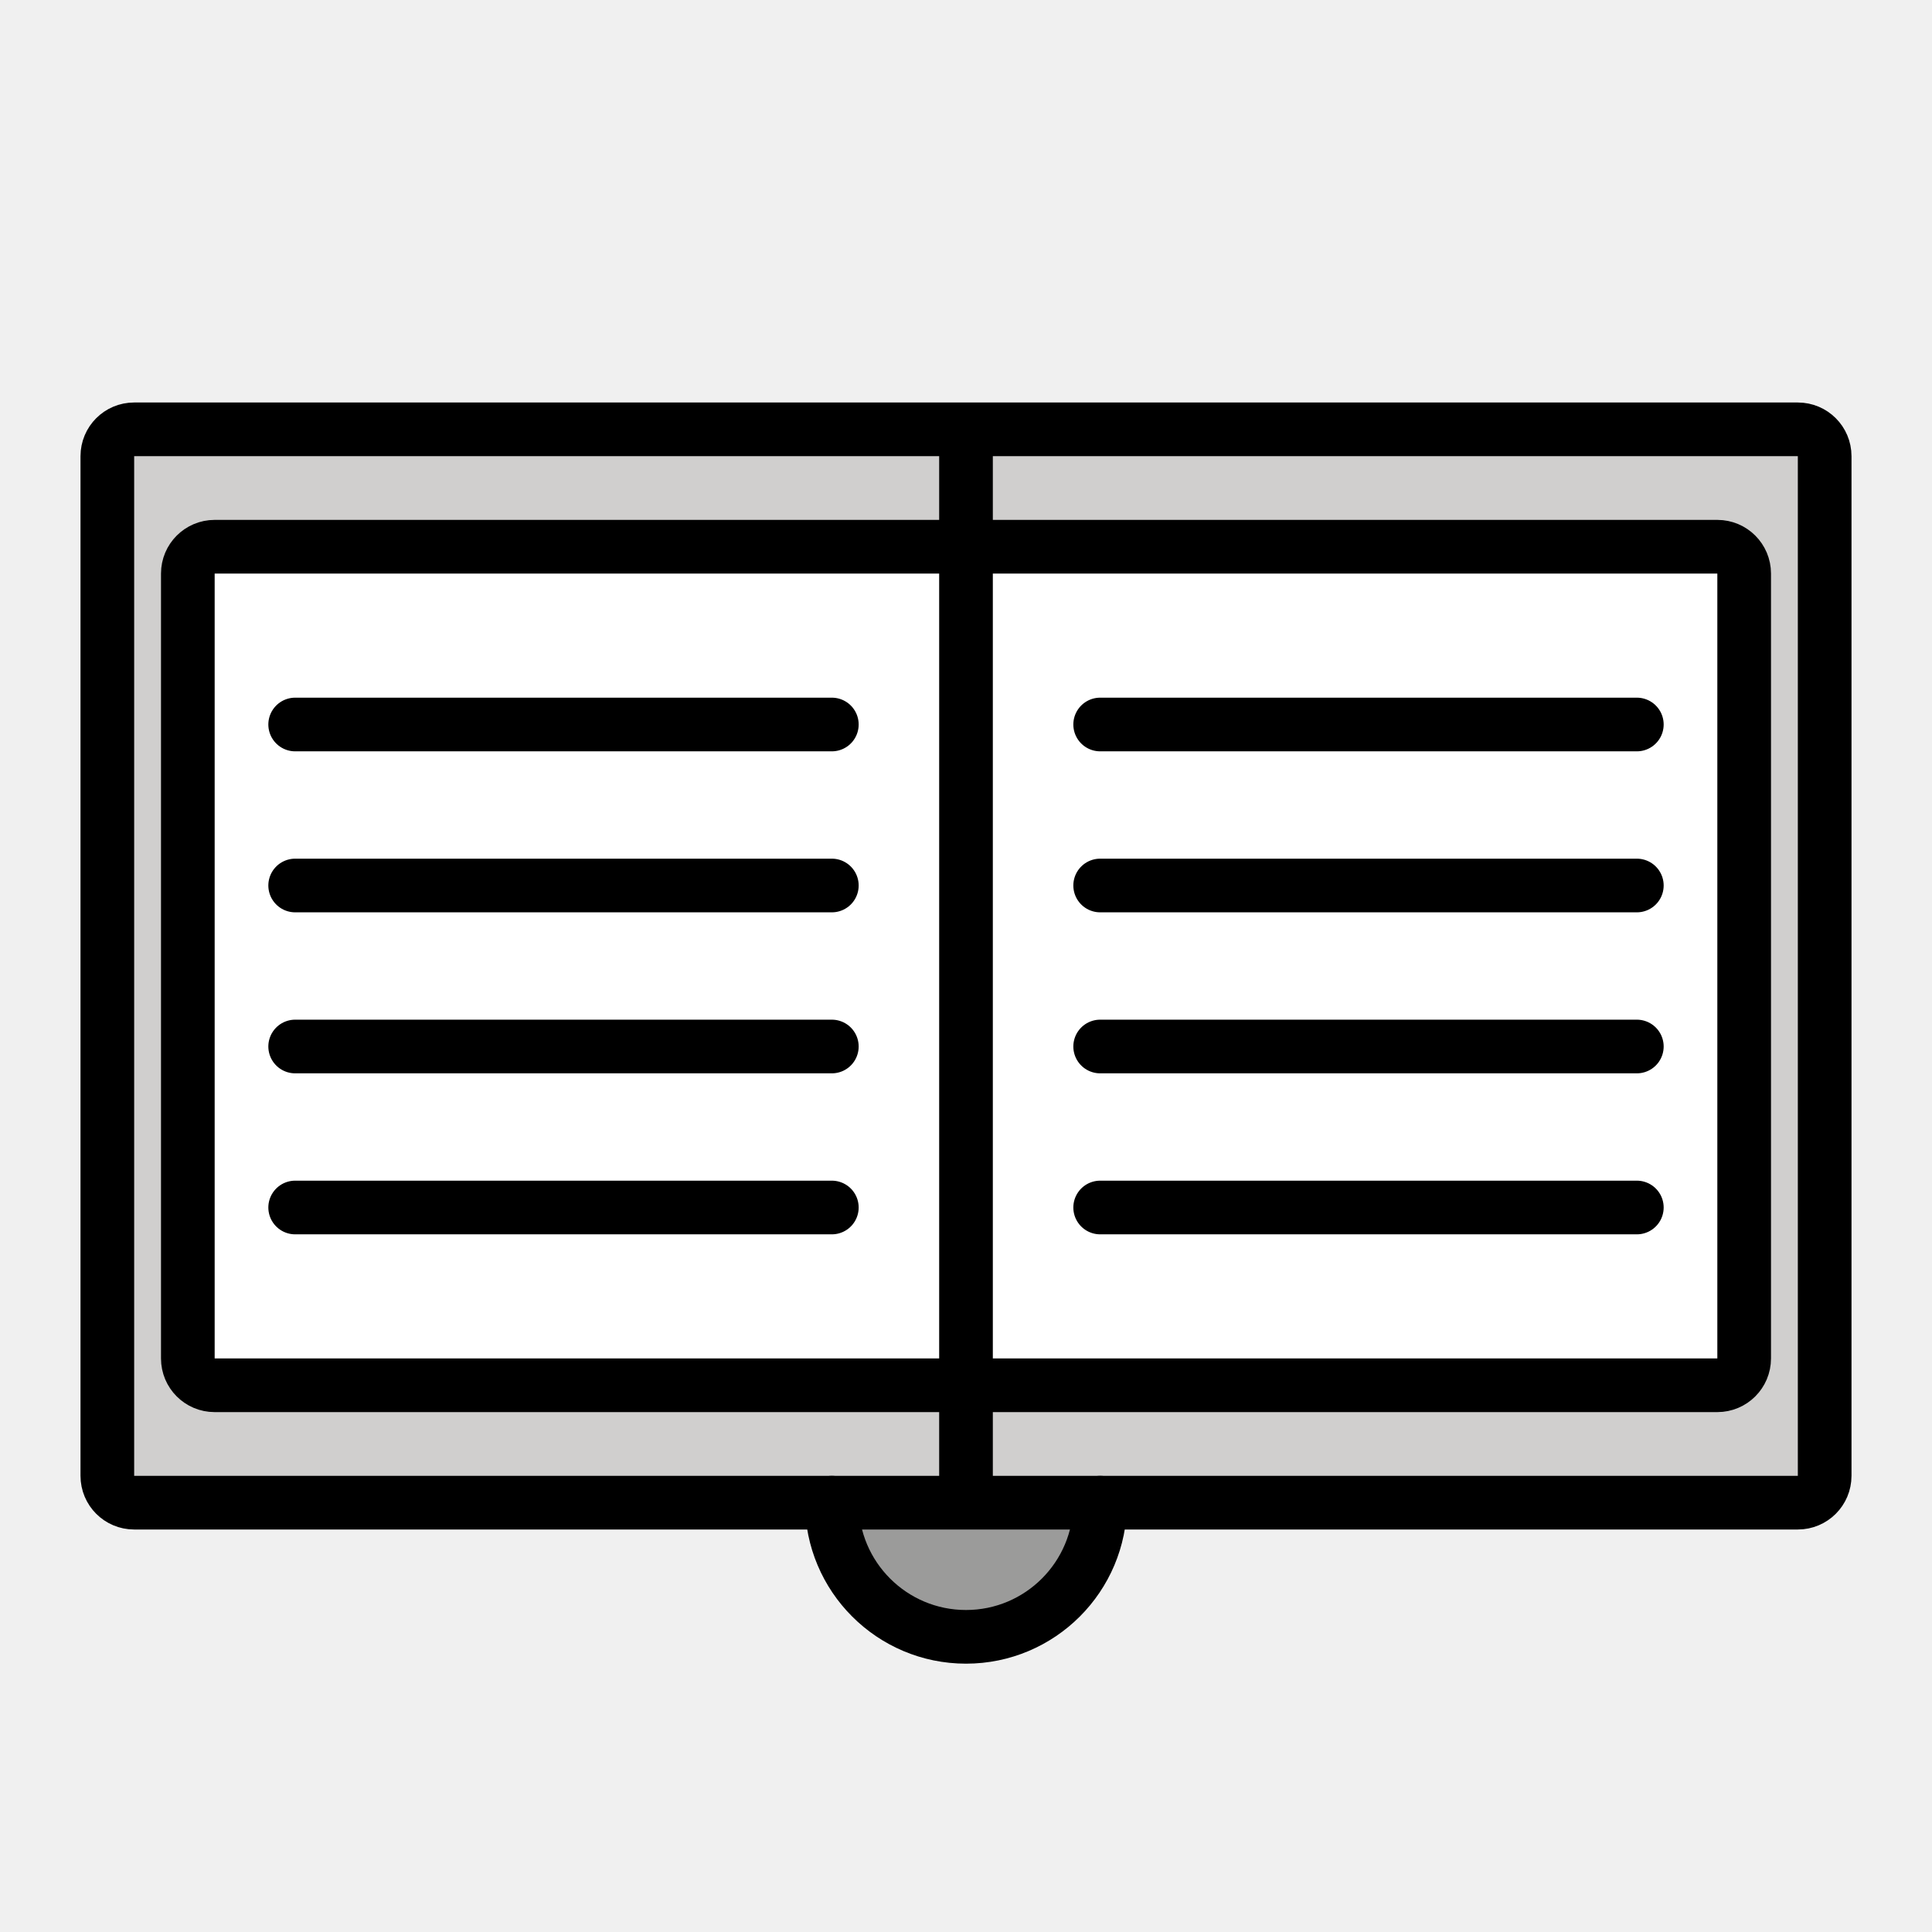
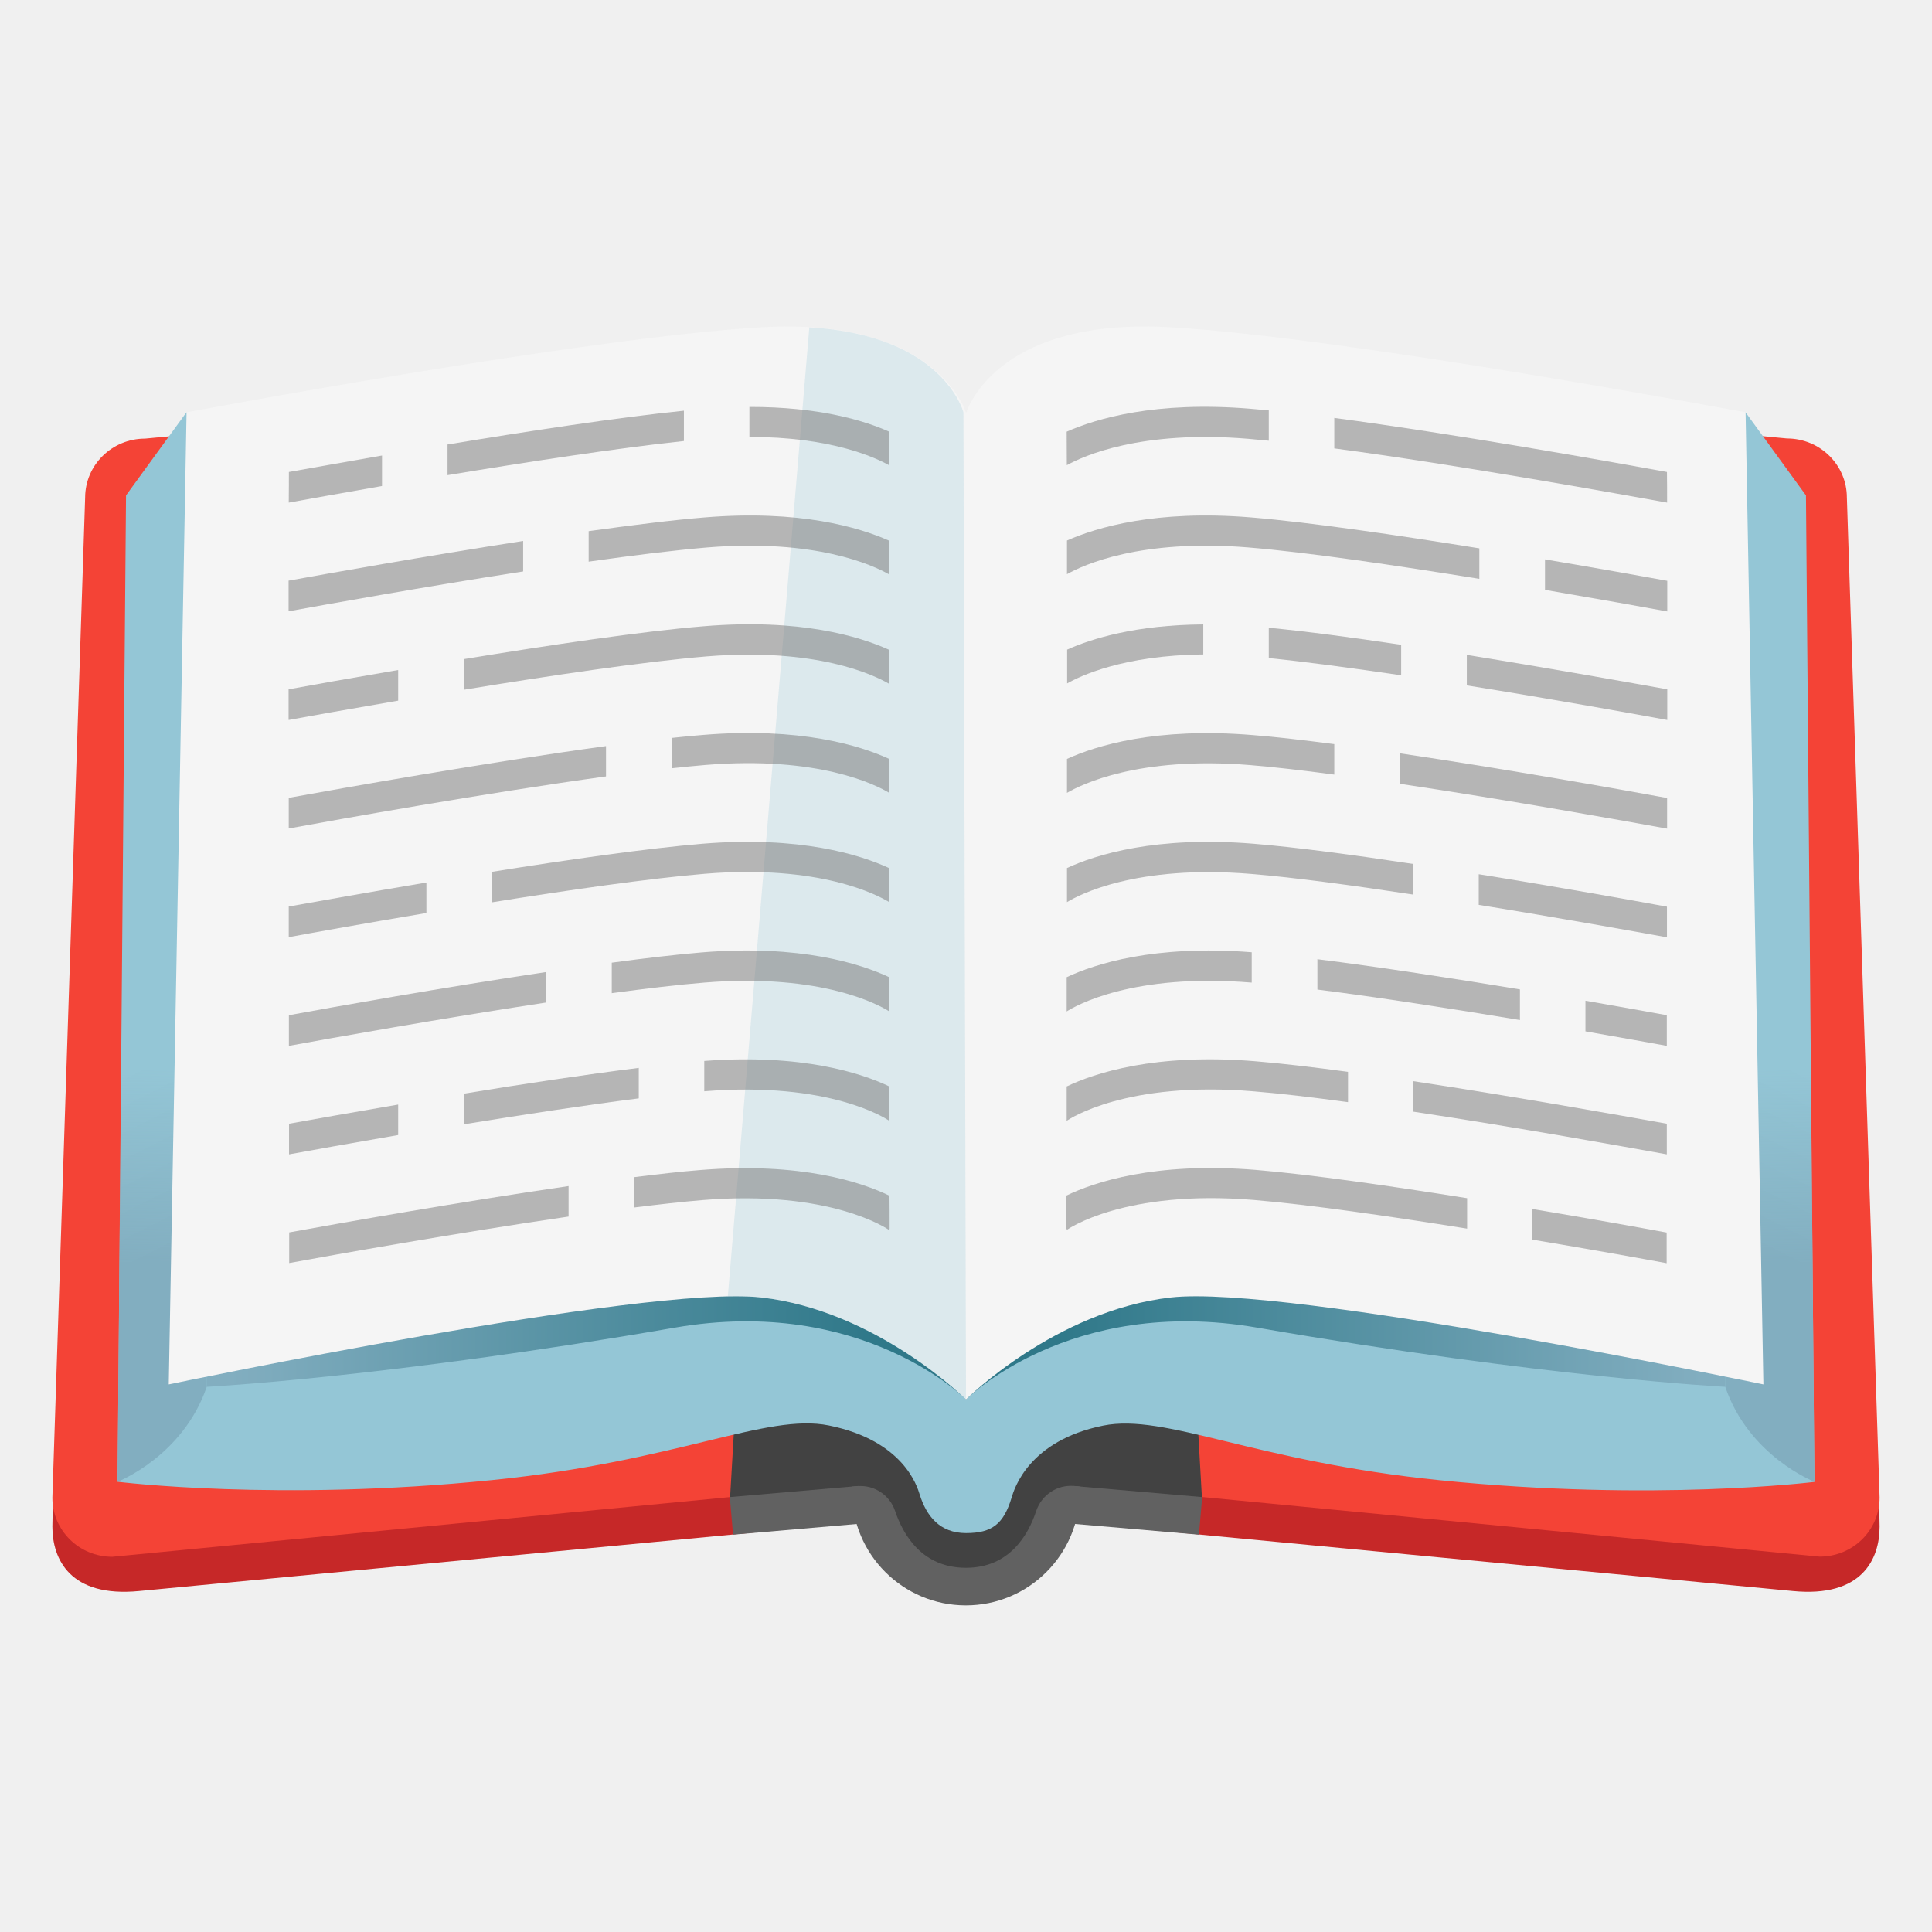
- <svg xmlns="http://www.w3.org/2000/svg" id="emoji" viewBox="0 0 72 72">
-   <g id="color">
-     <path fill="#9b9b9a" stroke="none" stroke-linecap="round" stroke-linejoin="round" stroke-miterlimit="10" stroke-width="2" d="M41,56c0,2.761-2.239,5-5,5s-5-2.239-5-5" />
-     <path fill="#d0cfce" stroke="none" stroke-linecap="round" stroke-linejoin="round" stroke-miterlimit="10" stroke-width="2" d="M67.001,56H4.998C4.447,56,4,55.553,4,55.002v-38.003C4,16.447,4.447,16,4.998,16h62.003C67.553,16,68,16.447,68,16.998 v38.003C68,55.553,67.553,56,67.001,56z" />
-     <path fill="#FFFFFF" stroke="none" stroke-linecap="round" stroke-linejoin="round" stroke-miterlimit="10" stroke-width="2" d="M64.001,51.625H7.998C7.447,51.625,7,51.178,7,50.627v-29.253c0-0.551,0.447-0.999,0.999-0.999h56.003 C64.553,20.375,65,20.822,65,21.373v29.253C65,51.178,64.553,51.625,64.001,51.625z" />
-   </g>
-   <g id="hair" />
-   <g id="skin" />
-   <g id="skin-shadow" />
-   <g id="line">
-     <path fill="none" stroke="#000000" stroke-linecap="round" stroke-linejoin="round" stroke-miterlimit="10" stroke-width="2" d="M41,56c0,2.761-2.239,5-5,5s-5-2.239-5-5" />
-     <path fill="none" stroke="#000000" stroke-linecap="round" stroke-linejoin="round" stroke-miterlimit="10" stroke-width="2" d="M67.001,56H4.998C4.447,56,4,55.553,4,55.002v-38.003C4,16.447,4.447,16,4.998,16h62.003C67.553,16,68,16.447,68,16.998 v38.003C68,55.553,67.553,56,67.001,56z" />
-     <path fill="none" stroke="#000000" stroke-linecap="round" stroke-linejoin="round" stroke-miterlimit="10" stroke-width="2" d="M64.001,51.625H7.998C7.447,51.625,7,51.178,7,50.627v-29.253c0-0.551,0.447-0.999,0.999-0.999h56.003 C64.553,20.375,65,20.822,65,21.373v29.253C65,51.178,64.553,51.625,64.001,51.625z" />
-     <line x1="36" x2="36" y1="17" y2="55" fill="none" stroke="#000000" stroke-linecap="round" stroke-linejoin="round" stroke-miterlimit="10" stroke-width="2" />
-     <line x1="11" x2="31" y1="27" y2="27" fill="none" stroke="#000000" stroke-linecap="round" stroke-linejoin="round" stroke-miterlimit="10" stroke-width="2" />
-     <line x1="11" x2="31" y1="33" y2="33" fill="none" stroke="#000000" stroke-linecap="round" stroke-linejoin="round" stroke-miterlimit="10" stroke-width="2" />
-     <line x1="11" x2="31" y1="39" y2="39" fill="none" stroke="#000000" stroke-linecap="round" stroke-linejoin="round" stroke-miterlimit="10" stroke-width="2" />
-     <line x1="11" x2="31" y1="45" y2="45" fill="none" stroke="#000000" stroke-linecap="round" stroke-linejoin="round" stroke-miterlimit="10" stroke-width="2" />
-     <line x1="41" x2="61" y1="27" y2="27" fill="none" stroke="#000000" stroke-linecap="round" stroke-linejoin="round" stroke-miterlimit="10" stroke-width="2" />
-     <line x1="41" x2="61" y1="33" y2="33" fill="none" stroke="#000000" stroke-linecap="round" stroke-linejoin="round" stroke-miterlimit="10" stroke-width="2" />
-     <line x1="41" x2="61" y1="39" y2="39" fill="none" stroke="#000000" stroke-linecap="round" stroke-linejoin="round" stroke-miterlimit="10" stroke-width="2" />
-     <line x1="41" x2="61" y1="45" y2="45" fill="none" stroke="#000000" stroke-linecap="round" stroke-linejoin="round" stroke-miterlimit="10" stroke-width="2" />
+ <svg xmlns="http://www.w3.org/2000/svg" version="1.1" id="Layer_4" x="0px" y="0px" viewBox="0 0 128 128" style="enable-background:new 0 0 128 128;" xml:space="preserve">
+   <g>
+     <path style="fill:#C62828;" d="M70.24,100.79l48.55,4.62c4.57,0.44,5.74-2.11,5.74-4.27l-0.05-2.62L64.77,90.1   C64.77,93.09,67.2,100.79,70.24,100.79z" />
+     <path style="fill:#F44336;" d="M72.01,98.51l7.64,0.67l40.91,3.95c2.2,0,3.97-1.75,3.97-3.91l-2.17-66.26   c0-2.16-1.78-3.91-3.97-3.91l-46.38-4.38c-3.04,0-5.51,2.43-5.51,5.42v63C66.5,96.08,68.96,98.51,72.01,98.51z" />
+     <path style="fill:#C62828;" d="M57.76,100.79l-48.55,4.62c-4.57,0.44-5.74-2.11-5.74-4.27l0.05-2.62l59.71-8.43   C63.23,93.09,60.8,100.79,57.76,100.79z" />
+     <path style="fill:#F44336;" d="M55.99,98.51l-7.58,0.67l-40.97,3.96c-2.2,0-3.97-1.75-3.97-3.91l2.17-66.26   c0-2.16,1.78-3.91,3.97-3.91l46.38-4.38c3.04,0,5.51,2.43,5.51,5.42v63C61.5,96.08,59.04,98.51,55.99,98.51z" />
+     <path style="fill:#424242;" d="M78.75,83.68H49.27l-0.9,15.53l9.2,0.86c0,0,1.97,4.92,6.43,4.92s6.43-4.92,6.43-4.92l9.2-0.86   L78.75,83.68z" />
+     <g>
+       <line style="fill:none;stroke:#616161;stroke-width:2.5;stroke-miterlimit:10;" x1="79.54" y1="100.43" x2="70.97" y2="99.69" />
+     </g>
+     <g>
+       <line style="fill:none;stroke:#616161;stroke-width:2.5;stroke-miterlimit:10;" x1="48.46" y1="100.43" x2="57.03" y2="99.69" />
+     </g>
+     <path style="fill:#94C6D6;" d="M119.65,32.82l-4-5.5L64,86.02l-51.65-58.7l-4,5.5L7.79,98.17c0,0,10.62,1.33,24.81-0.11   c12.36-1.25,18.18-4.45,22.31-3.62c4.96,1,5.86,4.05,6.02,4.57c0.45,1.44,1.34,2.56,3.07,2.56s2.5-0.6,3.03-2.38   c0.16-0.52,1.1-3.74,6.06-4.74c4.13-0.83,9.95,2.37,22.31,3.62c14.19,1.44,24.81,0.11,24.81,0.11L119.65,32.82z" />
+     <linearGradient id="SVGID_1_" gradientUnits="userSpaceOnUse" x1="50.885" y1="88.201" x2="50.638" y2="70.898" gradientTransform="matrix(-1 0 0 1 168.1284 0)">
+       <stop offset="0.267" style="stop-color:#82AEC0" />
+       <stop offset="1" style="stop-color:#82AEC0;stop-opacity:0" />
+     </linearGradient>
+     <path style="fill:url(#SVGID_1_);" d="M114.3,91.87l0.16-26.39h5.47l0.28,32.69C120.21,98.17,115.86,96.48,114.3,91.87z" />
+     <linearGradient id="SVGID_2_" gradientUnits="userSpaceOnUse" x1="98.211" y1="84.601" x2="55.4" y2="84.601" gradientTransform="matrix(-1 0 0 1 168.1284 0)">
+       <stop offset="0" style="stop-color:#2F7889" />
+       <stop offset="1" style="stop-color:#82AEC0" />
+     </linearGradient>
+     <path style="fill:url(#SVGID_2_);" d="M114.55,76.49l-0.25,15.39c0,0-11.96-0.62-31.01-3.92C70.83,85.8,64,92.72,64,92.72   l-0.11-16.23H114.55z" />
+     <linearGradient id="SVGID_3_" gradientUnits="userSpaceOnUse" x1="57.979" y1="84.601" x2="15.263" y2="84.601">
+       <stop offset="0" style="stop-color:#2F7889" />
+       <stop offset="1" style="stop-color:#82AEC0" />
+     </linearGradient>
+     <path style="fill:url(#SVGID_3_);" d="M13.45,76.49l0.25,15.39c0,0,11.96-0.62,31.01-3.92C57.17,85.8,64,92.72,64,92.72   l-0.11-16.23H13.45z" />
+     <linearGradient id="SVGID_4_" gradientUnits="userSpaceOnUse" x1="10.753" y1="88.201" x2="10.505" y2="70.898">
+       <stop offset="0.267" style="stop-color:#82AEC0" />
+       <stop offset="1" style="stop-color:#82AEC0;stop-opacity:0" />
+     </linearGradient>
+     <path style="fill:url(#SVGID_4_);" d="M13.7,91.87l-0.16-26.39H8.06L7.79,98.17C7.79,98.17,12.13,96.48,13.7,91.87z" />
+     <path style="fill:#F5F5F5;" d="M115.65,27.32c0,0-26.54-4.99-38.19-5.64c-10.96-0.61-13.21,4.97-13.43,5.64h-0.04   c-0.23-0.67-2.48-6.24-13.44-5.64c-11.65,0.65-38.19,5.64-38.19,5.64l-1.18,64.4c0,0,31.6-6.62,39.25-5.76S64,92.72,64,92.72   S64,92.71,64,92.71v0.01c0,0,5.93-5.9,13.58-6.76c7.65-0.86,39.25,5.76,39.25,5.76L115.65,27.32z" />
+     <path style="opacity:0.26;fill:#94C6D6;" d="M53.62,21.69l-5.4,64.2c0.85-0.02,1.6,0,2.2,0.07C58.06,86.81,64,92.72,64,92.72   l-0.17-65.4C63.83,27.32,62.53,22.2,53.62,21.69z" />
+     <g style="opacity:0.5;">
+       <path style="fill:#757575;" d="M25.31,30.18c-2.7,0.47-4.91,0.87-6.17,1.09c0,0.62,0,1.3-0.01,2.03c1.11-0.2,3.37-0.61,6.18-1.1    V30.18z" />
+       <g>
+         <path style="fill:#757575;" d="M49.65,26.96v1.99c5.33-0.01,8.28,1.33,9.25,1.87c0-0.83,0.01-1.57,0.01-2.22     C57.26,27.86,54.24,26.95,49.65,26.96z" />
+         <path style="fill:#757575;" d="M45.31,27.21c-4.33,0.44-10.36,1.36-15.66,2.24v2.03c5.26-0.87,11.3-1.8,15.66-2.26V27.21z" />
+       </g>
+       <g>
+         <path style="fill:#757575;" d="M34.66,35.84c-6.46,1-12.94,2.16-15.54,2.63c0,0.66,0,1.34,0,2.03c2.26-0.41,8.89-1.61,15.54-2.64     V35.84z" />
+         <path style="fill:#757575;" d="M46.69,34.28c-2.11,0.17-4.8,0.51-7.69,0.91v2.02c2.95-0.42,5.71-0.76,7.85-0.94     c7.18-0.59,10.97,1.17,12.03,1.77c0-0.77,0-1.51,0-2.23C56.92,34.94,52.99,33.76,46.69,34.28z" />
+       </g>
+       <g>
+         <path style="fill:#757575;" d="M26.38,44.39c-3.16,0.54-5.8,1.01-7.26,1.28c0,0.67,0,1.35,0,2.03c1.31-0.24,3.99-0.72,7.26-1.28     V44.39z" />
+         <path style="fill:#757575;" d="M58.88,43.04c-1.95-0.88-5.89-2.08-12.25-1.55c-4.07,0.33-10.3,1.26-15.91,2.18v2.03     c5.66-0.93,11.98-1.87,16.08-2.21c7.3-0.6,11.1,1.23,12.08,1.8C58.88,44.52,58.88,43.78,58.88,43.04z" />
+       </g>
+       <g>
+         <path style="fill:#757575;" d="M58.89,50.27c-1.93-0.88-5.89-2.11-12.3-1.58c-0.65,0.05-1.35,0.12-2.09,0.2v2.01     c0.81-0.09,1.56-0.16,2.26-0.22c7.44-0.61,11.24,1.3,12.14,1.84C58.89,51.77,58.89,51.02,58.89,50.27z" />
+         <path style="fill:#757575;" d="M40.15,49.43c-7.82,1.07-17.56,2.8-21.02,3.43c0,0.68,0,1.35,0,2.03     c3.05-0.56,13.02-2.35,21.02-3.45V49.43z" />
+       </g>
+       <g>
+         <path style="fill:#757575;" d="M28.25,58.47c-3.93,0.66-7.33,1.27-9.12,1.59c0,0.68,0,1.36,0,2.03c1.62-0.3,5.07-0.92,9.12-1.6     V58.47z" />
+         <path style="fill:#757575;" d="M58.9,57.51c-1.91-0.88-5.89-2.14-12.36-1.61c-3.6,0.3-8.88,1.05-13.94,1.86v2.02     c5.11-0.82,10.48-1.59,14.1-1.89c7.63-0.63,11.44,1.41,12.2,1.87C58.9,59.01,58.9,58.26,58.9,57.51z" />
+       </g>
+       <path style="fill:#757575;" d="M58.92,71.98c-1.82-0.87-5.76-2.18-12.26-1.69v2.01c8.29-0.67,12.05,1.81,12.26,1.96    C58.92,73.52,58.92,72.76,58.92,71.98z" />
+       <g>
+         <path style="fill:#757575;" d="M26.38,73.18c-3.08,0.53-5.7,0.99-7.23,1.27c0,0.7,0,1.37,0,2.03c1.41-0.26,4.05-0.73,7.23-1.28     V73.18z" />
+         <path style="fill:#757575;" d="M30.72,72.46v2.03c3.88-0.63,8.05-1.27,11.6-1.72v-2.02C38.79,71.19,34.62,71.82,30.72,72.46z" />
+       </g>
+       <g>
+         <path style="fill:#757575;" d="M37.67,78.58c-7.16,1.04-15.21,2.47-18.51,3.07c0,0.74,0,1.42,0,2.03     c2.99-0.55,11.19-2.01,18.51-3.08V78.58z" />
+         <path style="fill:#757575;" d="M58.93,79.22c-1.81-0.88-5.84-2.25-12.56-1.7c-1.27,0.1-2.75,0.27-4.36,0.47V80     c1.67-0.21,3.21-0.38,4.52-0.49c8.56-0.71,12.32,1.95,12.36,1.97l0.05-0.06C58.94,80.73,58.94,80,58.93,79.22z" />
+       </g>
+       <g>
+         <path style="fill:#757575;" d="M36.18,64.4c-6.82,1.02-14.05,2.31-17.04,2.86c0,0.69,0,1.36,0,2.03     c2.68-0.49,10.05-1.81,17.04-2.87V64.4z" />
+         <path style="fill:#757575;" d="M58.91,64.74c-1.88-0.88-5.87-2.18-12.43-1.64c-1.68,0.14-3.73,0.38-5.95,0.68v2.02     c2.29-0.31,4.4-0.56,6.12-0.7c7.88-0.65,11.69,1.54,12.27,1.91C58.91,66.27,58.91,65.51,58.91,64.74z" />
+       </g>
+     </g>
+     <g style="opacity:0.5;">
+       <g>
+         <path style="fill:#757575;" d="M88.41,29.71c8.28,1.1,19.1,3.06,22.04,3.59c0-0.74,0-1.41-0.01-2.03     c-3.44-0.63-13.97-2.51-22.04-3.58V29.71z" />
+         <path style="fill:#757575;" d="M84.06,27.19c-0.43-0.04-0.84-0.08-1.23-0.11c-6.27-0.52-10.19,0.65-12.16,1.52     c0,0.65,0.01,1.4,0.01,2.22c1.12-0.62,4.91-2.33,11.99-1.75c0.44,0.04,0.91,0.08,1.39,0.13V27.19z" />
+       </g>
+       <g>
+         <path style="fill:#757575;" d="M102.36,39.08c3.67,0.63,6.71,1.17,8.1,1.43c0-0.7,0-1.37,0-2.03c-1.57-0.29-4.55-0.82-8.1-1.42     V39.08z" />
+         <path style="fill:#757575;" d="M98.02,36.33c-5.41-0.87-11.25-1.73-15.13-2.05c-6.3-0.52-10.23,0.66-12.2,1.53     c0,0.72,0,1.46,0,2.23c1.06-0.6,4.85-2.36,12.03-1.77c3.91,0.32,9.84,1.2,15.29,2.08V36.33z" />
+       </g>
+       <path style="fill:#757575;" d="M97.18,43.39v2.02c5.81,0.93,11.22,1.91,13.28,2.29c0-0.69,0-1.36,0-2.03    C108.13,45.25,102.82,44.3,97.18,43.39z" />
+       <g>
+         <path style="fill:#757575;" d="M88.4,49.3c-2.01-0.26-3.87-0.48-5.41-0.6c-6.41-0.53-10.37,0.7-12.3,1.58c0,0.75,0,1.5,0,2.25     c0.9-0.53,4.71-2.45,12.14-1.84c1.58,0.13,3.5,0.35,5.57,0.63V49.3z" />
+         <path style="fill:#757575;" d="M92.75,49.91v2.02c7.25,1.08,15.06,2.49,17.7,2.97c0-0.68,0-1.36,0-2.03     C107.47,52.32,99.82,50.96,92.75,49.91z" />
+       </g>
+       <g>
+         <path style="fill:#757575;" d="M93.63,57.24c-3.95-0.6-7.78-1.11-10.58-1.34c-6.48-0.53-10.46,0.73-12.36,1.61     c0,0.75,0,1.51,0,2.26c0.76-0.47,4.57-2.5,12.2-1.87c2.83,0.23,6.74,0.76,10.75,1.37V57.24z" />
+         <path style="fill:#757575;" d="M97.97,57.92v2.03c5.44,0.88,10.42,1.78,12.47,2.15c0-0.67,0-1.35,0-2.03     C108.16,59.65,103.26,58.77,97.97,57.92z" />
+       </g>
+       <path style="fill:#757575;" d="M105.04,66.3v2.03c2.36,0.41,4.29,0.76,5.39,0.96c0-0.67,0-1.35,0-2.03    C109.23,67.04,107.33,66.7,105.04,66.3z" />
+       <g>
+         <path style="fill:#757575;" d="M89.29,71.01c-2.29-0.31-4.41-0.56-6.13-0.7c-6.64-0.55-10.65,0.79-12.49,1.67     c0,0.78,0,1.54,0,2.28c0.21-0.15,3.99-2.65,12.34-1.96c1.76,0.14,3.94,0.4,6.3,0.72V71.01z" />
+         <path style="fill:#757575;" d="M93.63,71.63v2.02c6.88,1.04,14.1,2.34,16.8,2.83c0-0.66,0-1.34,0-2.03     C107.43,73.91,100.35,72.65,93.63,71.63z" />
+       </g>
+       <g>
+         <path style="fill:#757575;" d="M97.18,79.38c-5.07-0.81-10.37-1.57-13.97-1.87c-6.73-0.55-10.75,0.83-12.56,1.7     c0,0.78,0,1.51,0,2.2l0.05,0.06c0.03-0.02,3.79-2.68,12.36-1.97c3.63,0.3,9.02,1.08,14.14,1.9V79.38z" />
+         <path style="fill:#757575;" d="M101.53,80.1v2.03c3.89,0.65,7.21,1.25,8.89,1.56c0-0.61,0-1.29,0-2.03     C108.59,81.32,105.31,80.73,101.53,80.1z" />
+       </g>
+       <g>
+         <path style="fill:#757575;" d="M82.93,63.09c-6.46-0.51-10.4,0.78-12.26,1.65c0,0.76,0,1.52,0,2.27     c0.58-0.37,4.38-2.56,12.26-1.91V63.09z" />
+         <path style="fill:#757575;" d="M87.28,63.55v2.01c4.12,0.52,9.07,1.3,13.42,2.02v-2.03C96.32,64.83,91.37,64.06,87.28,63.55z" />
+       </g>
+       <g>
+         <path style="fill:#757575;" d="M79.72,41.37c-4.48,0.03-7.43,0.95-9.02,1.67c0,0.74,0,1.48,0,2.24c0.84-0.48,3.71-1.87,9.02-1.92     V41.37z" />
+         <path style="fill:#757575;" d="M84.06,41.59v2.01c2.49,0.25,5.58,0.67,8.77,1.14v-2.02C89.63,42.24,86.55,41.83,84.06,41.59z" />
+       </g>
+     </g>
+     <path style="fill:#616161;" d="M71.16,98.45c-1.12-0.1-2.15,0.59-2.51,1.66c-0.54,1.63-1.8,3.76-4.65,3.76   c-2.88,0-4.15-2.14-4.7-3.77c-0.36-1.05-1.37-1.73-2.48-1.64l-0.39,0.03l0.01,0.32c0,4.17,3.38,7.55,7.55,7.55   c4.17,0,7.55-3.38,7.55-7.55c0-0.1-0.01-0.33-0.01-0.33L71.16,98.45z" />
  </g>
</svg>
